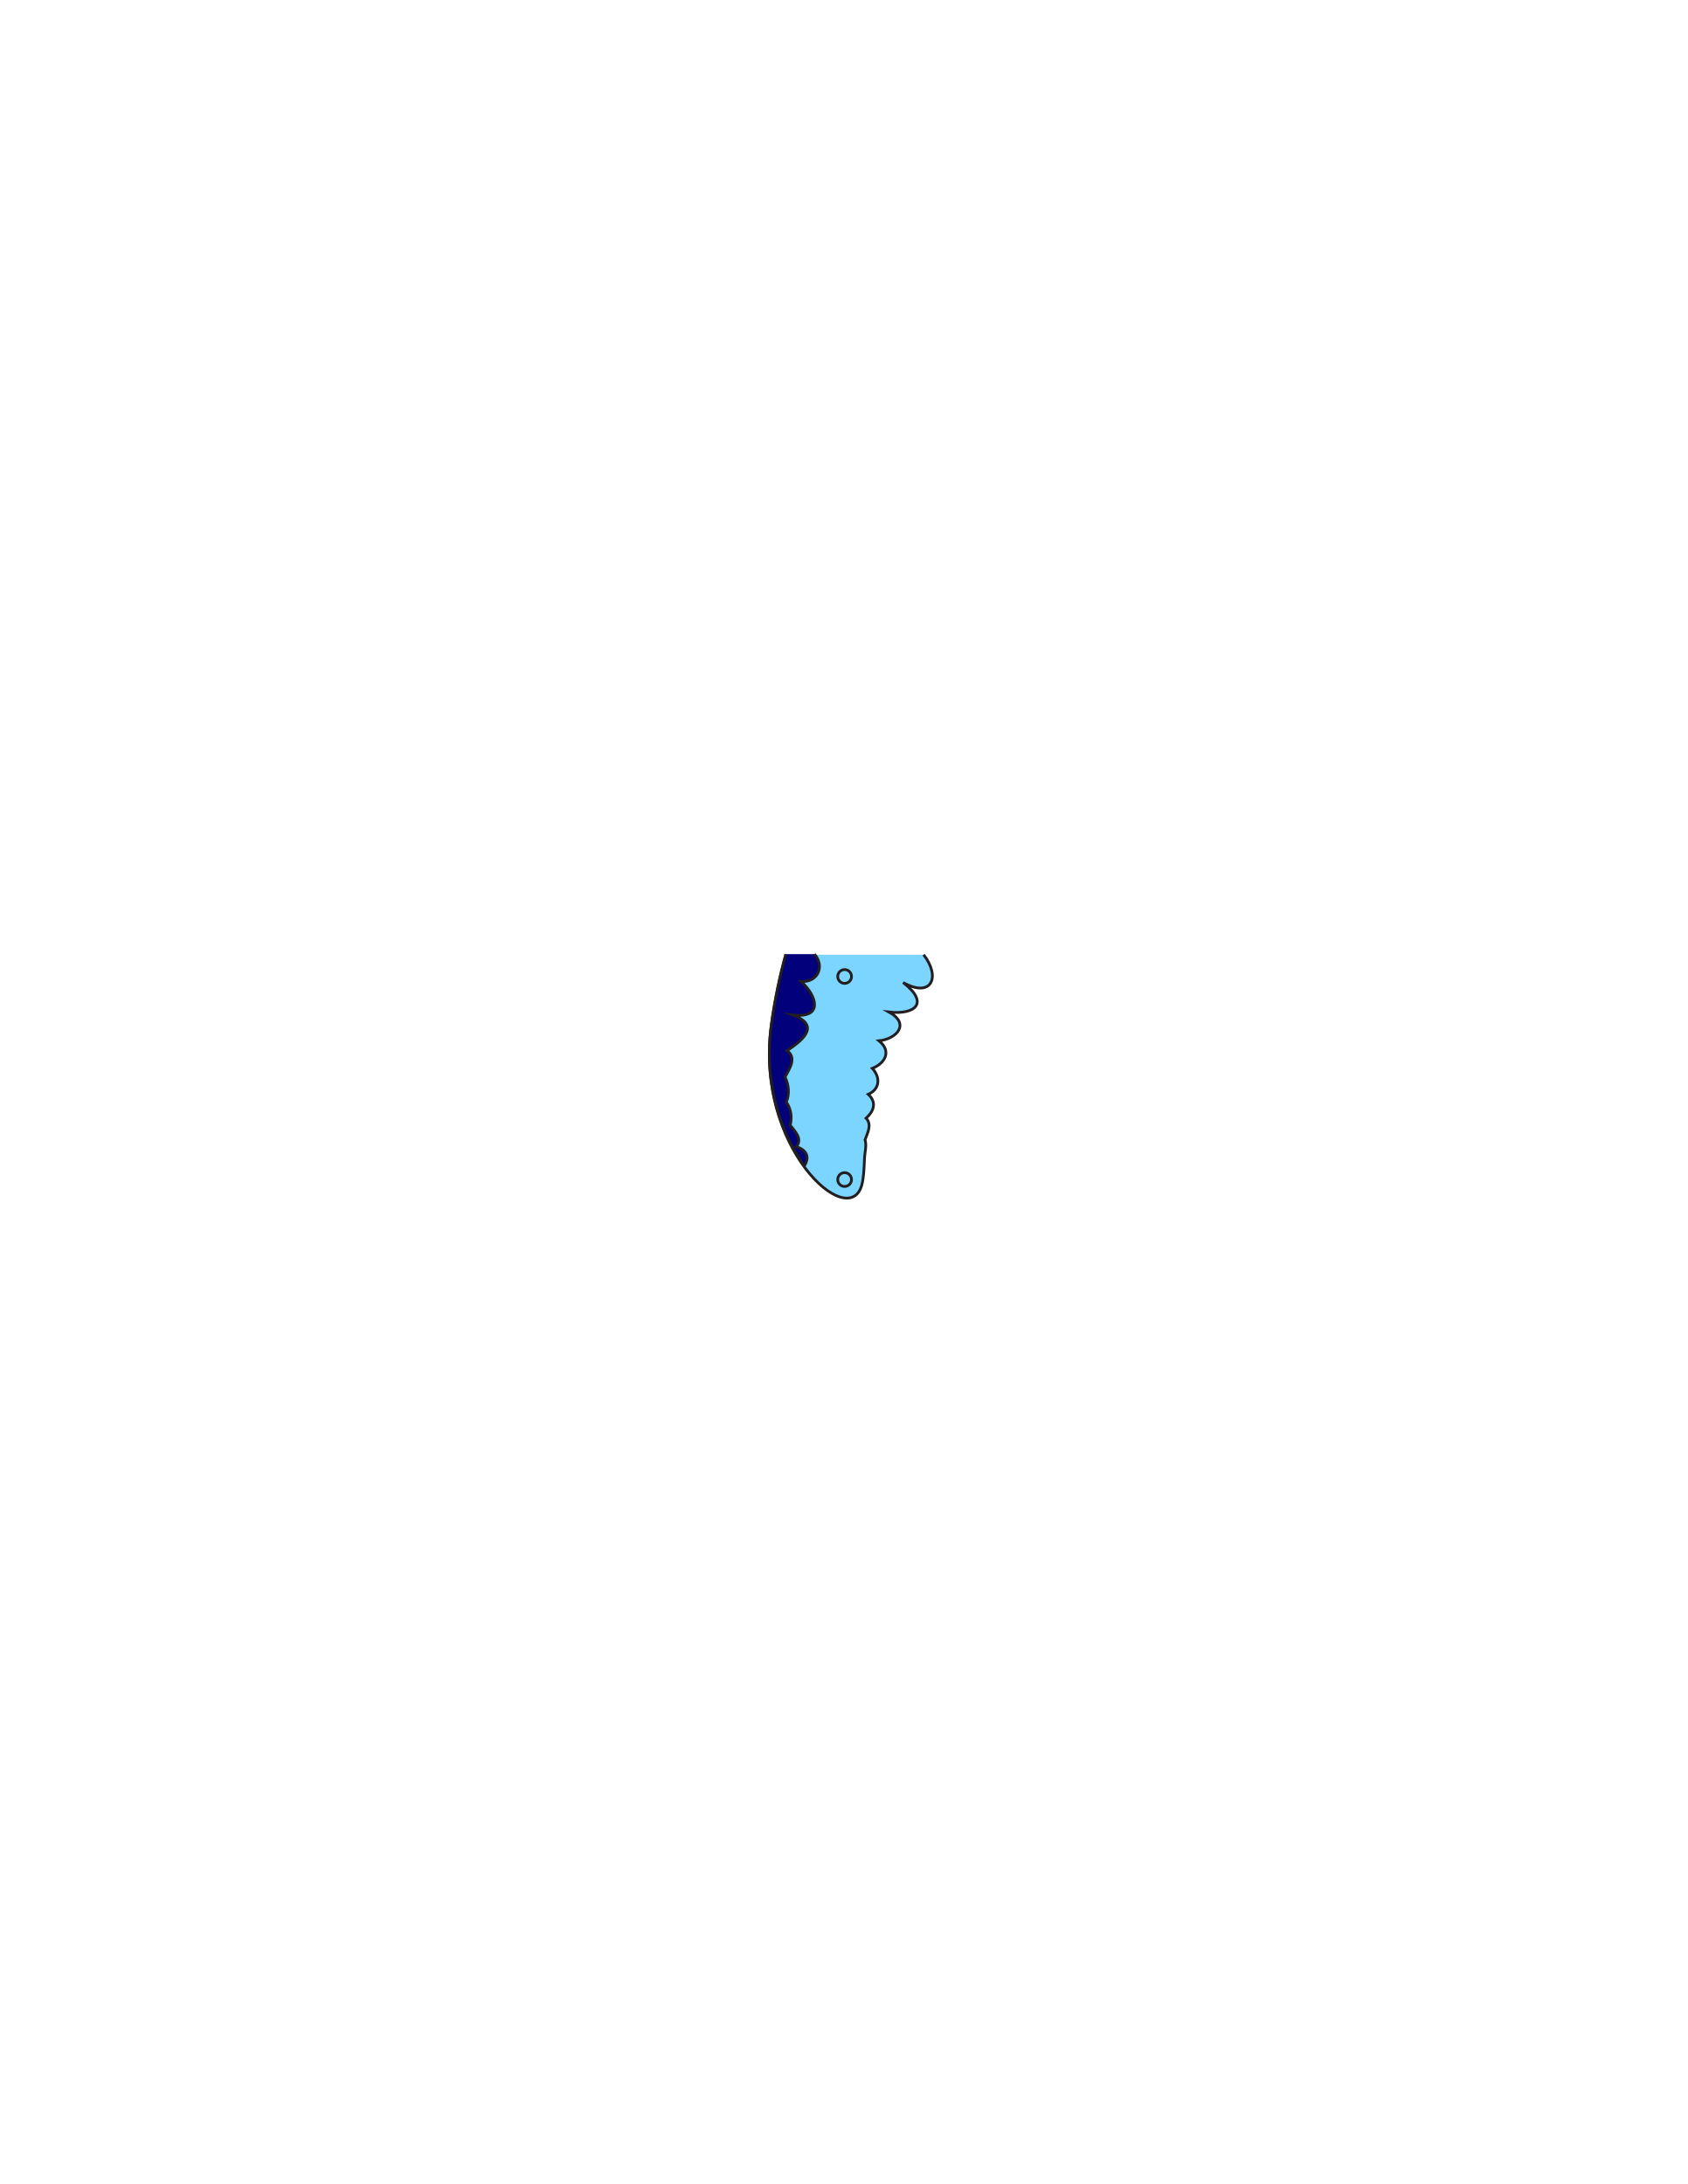
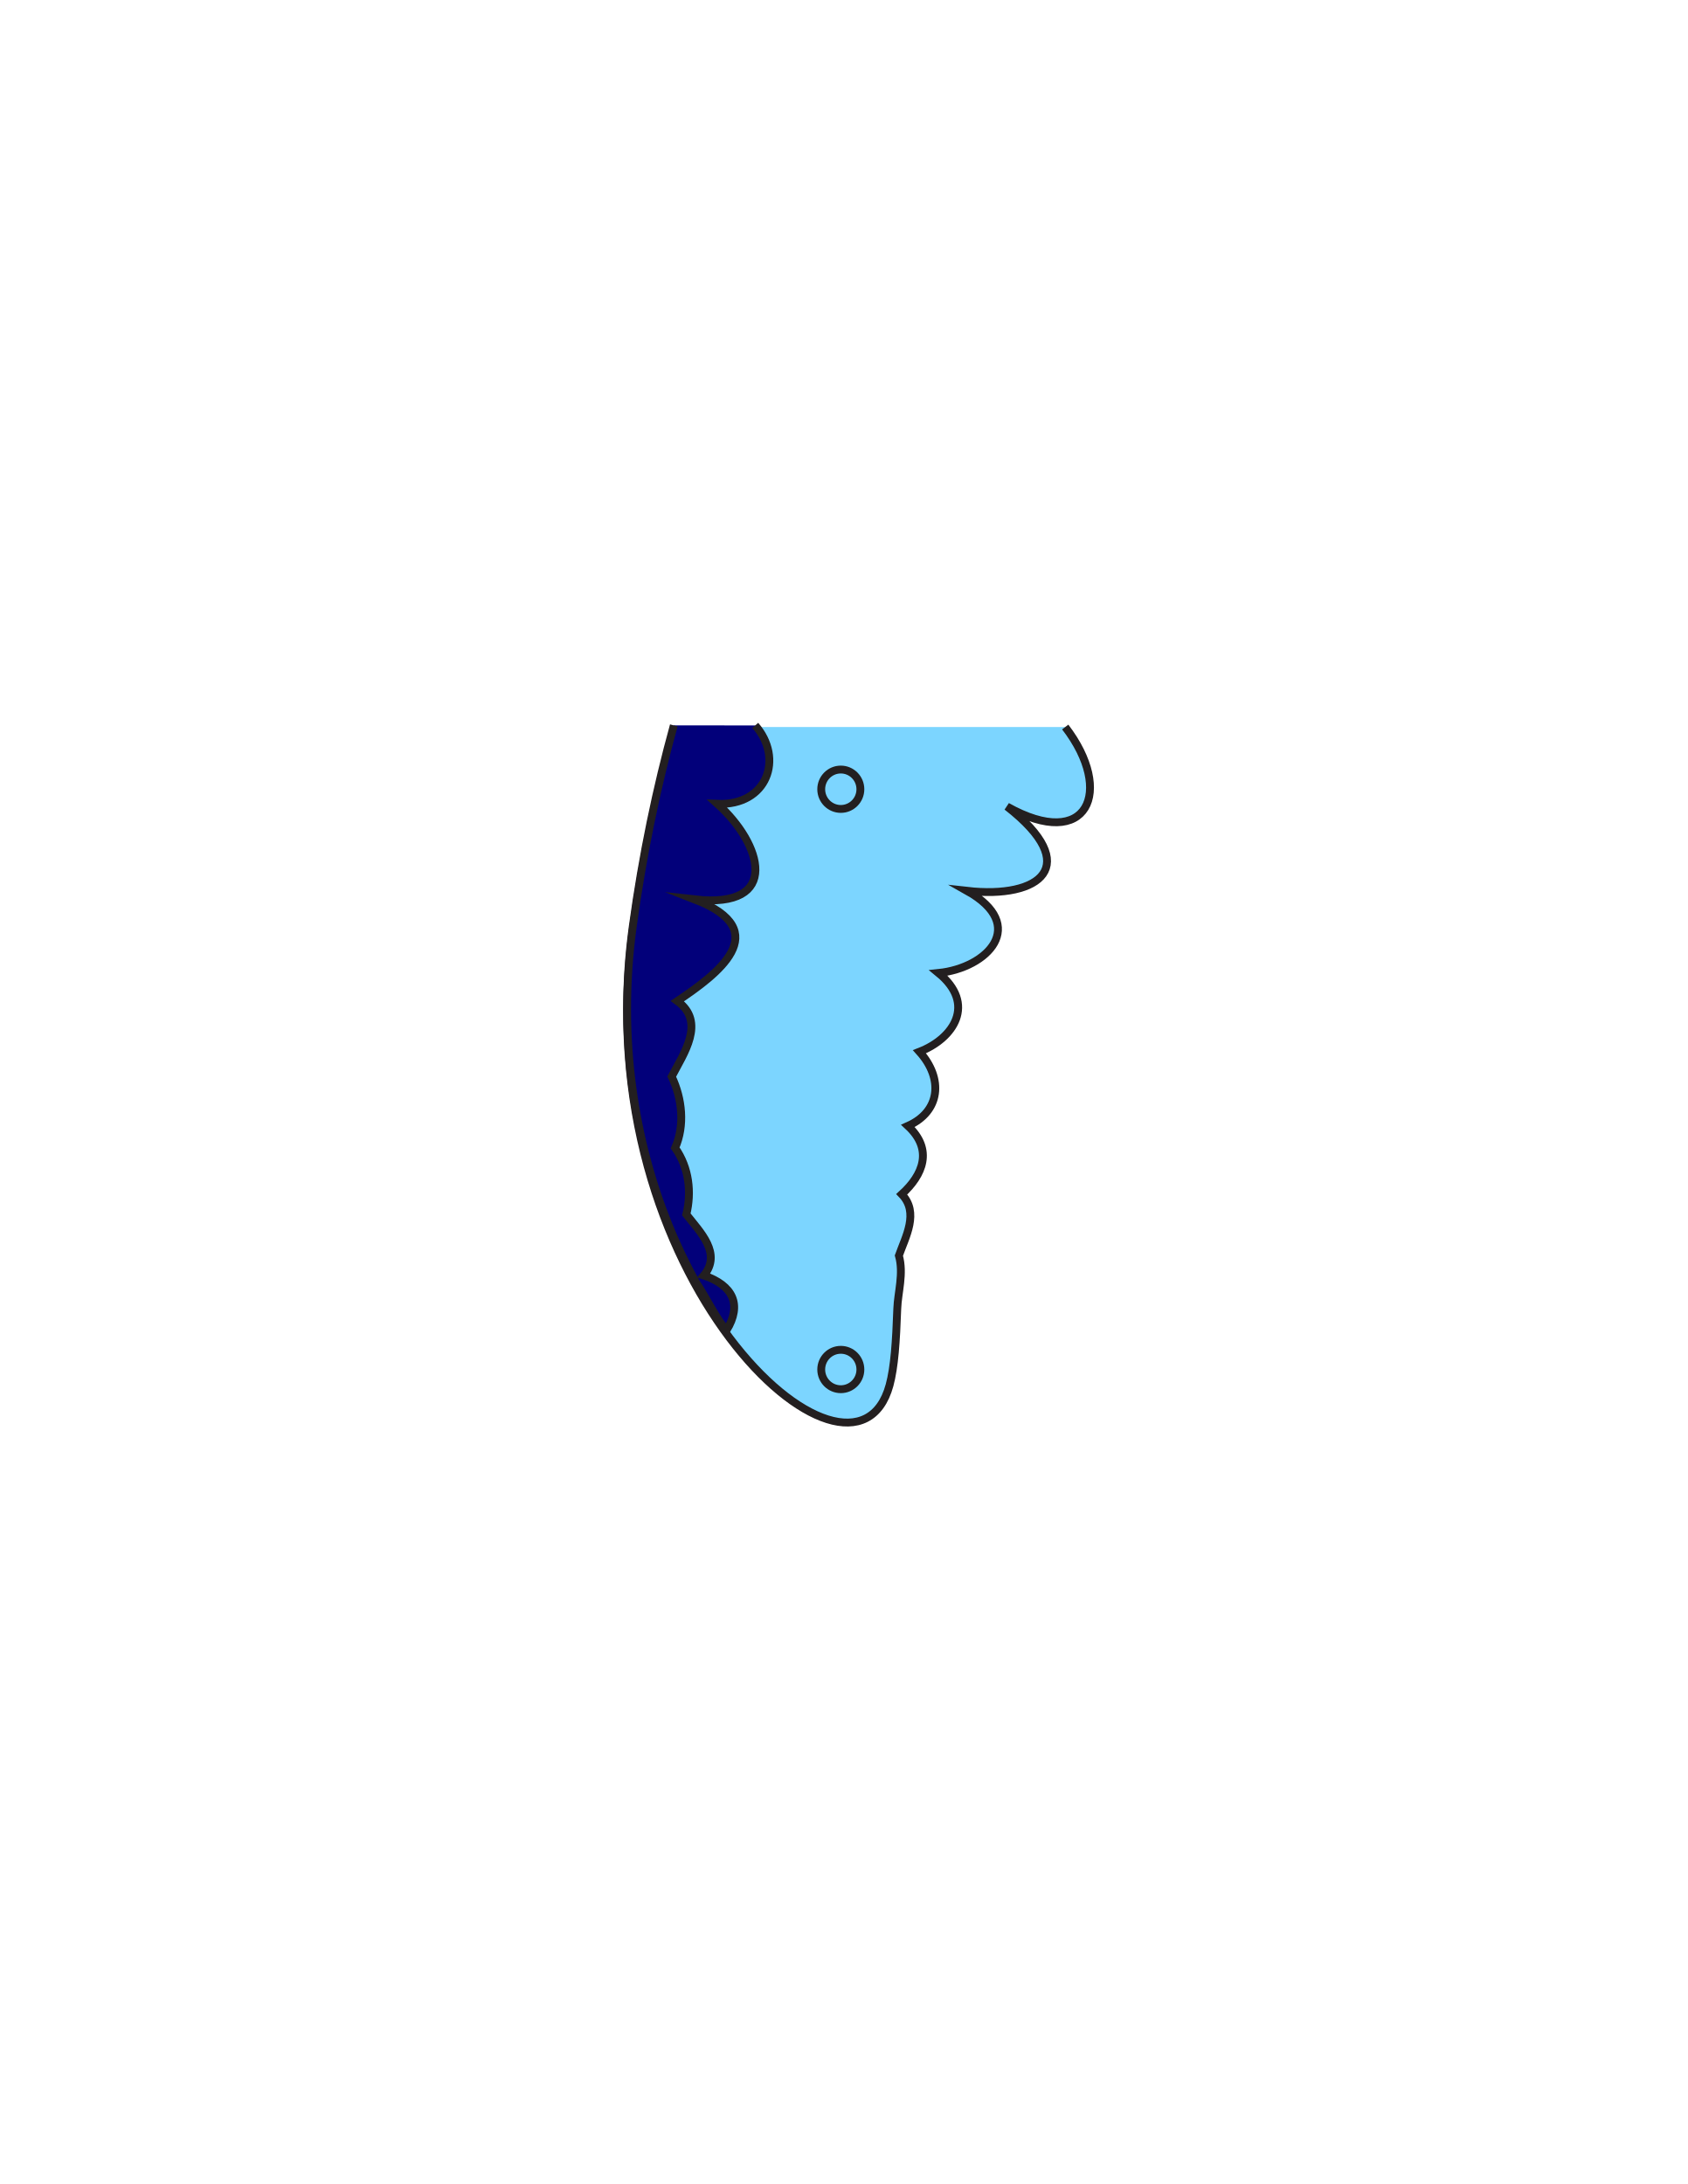
<svg xmlns="http://www.w3.org/2000/svg" version="1.1" id="Layer_1" x="0px" y="0px" width="612px" height="792px" viewBox="0 0 612 792" enable-background="new 0 0 612 792" xml:space="preserve">
-   <rect x="266.5" y="346.008" fill-opacity="0" fill="#231F20" width="81" height="89.313" />
-   <path id="SECONDARY_11_" fill="#7CD5FF" stroke="#231F20" stroke-miterlimit="10" d="M284.985,346.211  c-2.228,7.978-4.04,16.607-5.297,25.683c-6.114,44.127,28.136,74.803,32.786,57.85c0.314-1.15,0.525-2.555,0.676-4.182  c0.149-1.629,0.238-3.482,0.311-5.535c0.071-2.055,0.853-4.445,0.205-6.736c0.844-2.385,2.623-5.453,0.367-7.781  c2.717-2.459,4.047-5.66,0.789-8.675c4.133-1.83,4.574-5.98,1.475-9.413c4.39-1.697,7.261-6.061,2.424-9.996  c6.287-0.636,11.494-6.045,3.637-10.426c9.385,1.058,14.808-3.193,5.11-10.701c10.321,5.766,13.74-1.93,7.438-10.086" />
-   <path id="PRIMARY_13_" fill="#02007A" stroke="#231F20" stroke-miterlimit="10" d="M284.926,346.008  c-2.198,7.916-3.99,16.471-5.236,25.463c-2.007,14.483,0.335,27.515,4.551,37.89c1.054,2.594,2.247,5.016,3.475,7.264  c1.457,2.164,2.617,4.699,3.946,6.156c2.015-3.277,0.825-5.699-2.893-6.969c2.305-2.814-0.45-5.467-2.245-7.746  c0.686-2.785,0.369-5.893-1.427-8.441c1.248-2.824,0.914-6.218-0.438-9.053c1.528-2.924,4.393-6.919,0.723-9.58  c4.925-3.3,12.671-8.873,2.209-12.903c11.147,1.24,8.571-7.092,2.898-12.128c6.388,0.259,8.516-5.786,4.835-9.952" />
-   <circle fill="none" stroke="#231F20" stroke-miterlimit="10" cx="306.25" cy="354.11" r="2.5" />
-   <circle fill="none" stroke="#231F20" stroke-miterlimit="10" cx="306.25" cy="427.75" r="2.5" />
+   <rect x="192" y="263.058" fill="#231F20" fill-opacity="0" width="230" height="255.214" />
+   <path id="SECONDARY_11_" fill="#7CD5FF" stroke="#231F20" stroke-width="2.849" stroke-miterlimit="10" d="M244.488,263.638  c-6.327,22.797-11.472,47.455-15.041,73.39c-17.36,126.094,79.894,213.75,93.095,165.307c0.894-3.287,1.492-7.3,1.922-11.949  c0.422-4.657,0.674-9.951,0.882-15.817c0.202-5.873,2.424-12.702,0.582-19.248c2.396-6.814,7.448-15.583,1.043-22.235  c7.715-7.026,11.491-16.174,2.24-24.788c11.735-5.229,12.989-17.088,4.188-26.898c12.467-4.849,20.617-17.319,6.883-28.563  c17.852-1.817,32.638-17.273,10.329-29.792c26.648,3.023,42.046-9.124,14.508-30.579c29.308,16.477,39.016-5.514,21.122-28.821" />
+   <path id="PRIMARY_13_" fill="#02007A" stroke="#231F20" stroke-width="2.849" stroke-miterlimit="10" d="M244.32,263.058  c-6.241,22.62-11.329,47.066-14.867,72.762c-5.699,41.385,0.951,78.625,12.923,108.271c2.992,7.411,6.379,14.332,9.866,20.756  c4.138,6.184,7.432,13.428,11.206,17.592c5.722-9.365,2.342-16.286-8.215-19.913c6.546-8.043-1.278-15.625-6.375-22.135  c1.948-7.959,1.048-16.841-4.051-24.121c3.544-8.07,2.596-17.768-1.244-25.869c4.338-8.356,12.474-19.772,2.052-27.375  c13.985-9.431,35.98-25.355,6.272-36.872c31.653,3.544,24.338-20.265,8.23-34.655c18.138,0.741,24.18-16.534,13.729-28.437" />
+   <ellipse fill="none" stroke="#231F20" stroke-width="2.849" stroke-miterlimit="10" cx="304.87" cy="286.209" rx="7.099" ry="7.144" />
+   <ellipse fill="none" stroke="#231F20" stroke-width="2.849" stroke-miterlimit="10" cx="304.87" cy="496.636" rx="7.099" ry="7.144" />
</svg>
